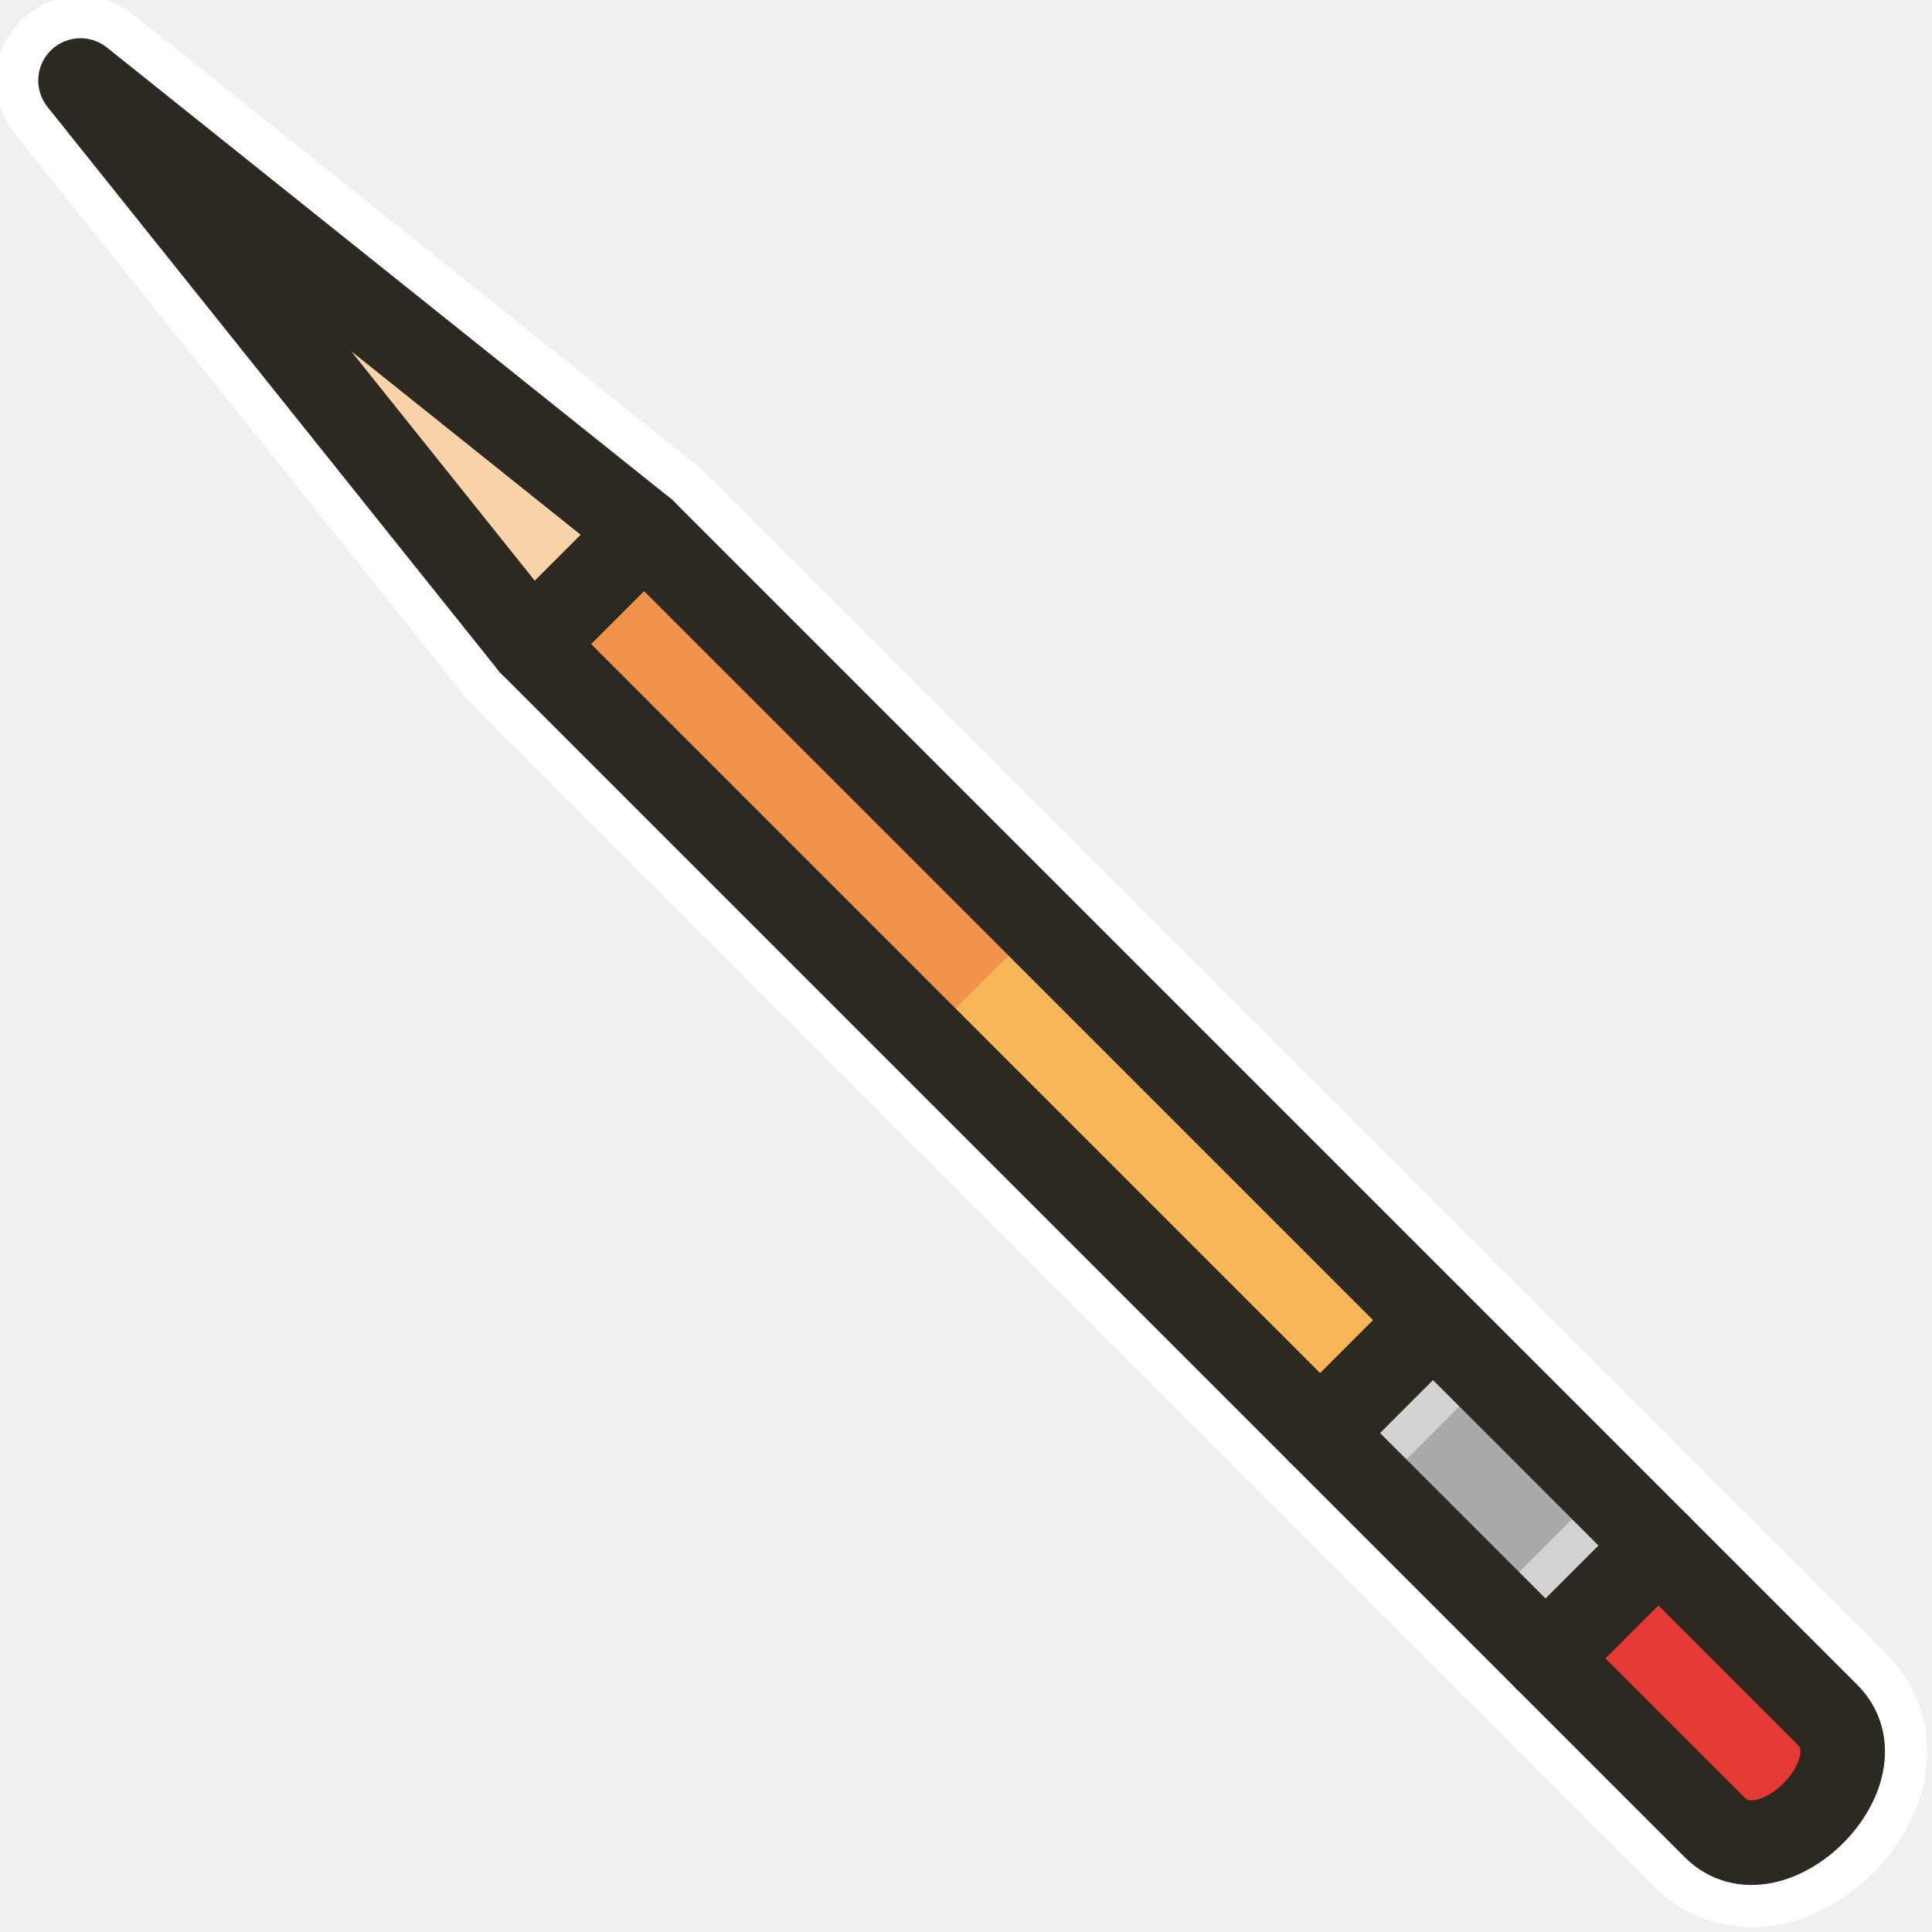
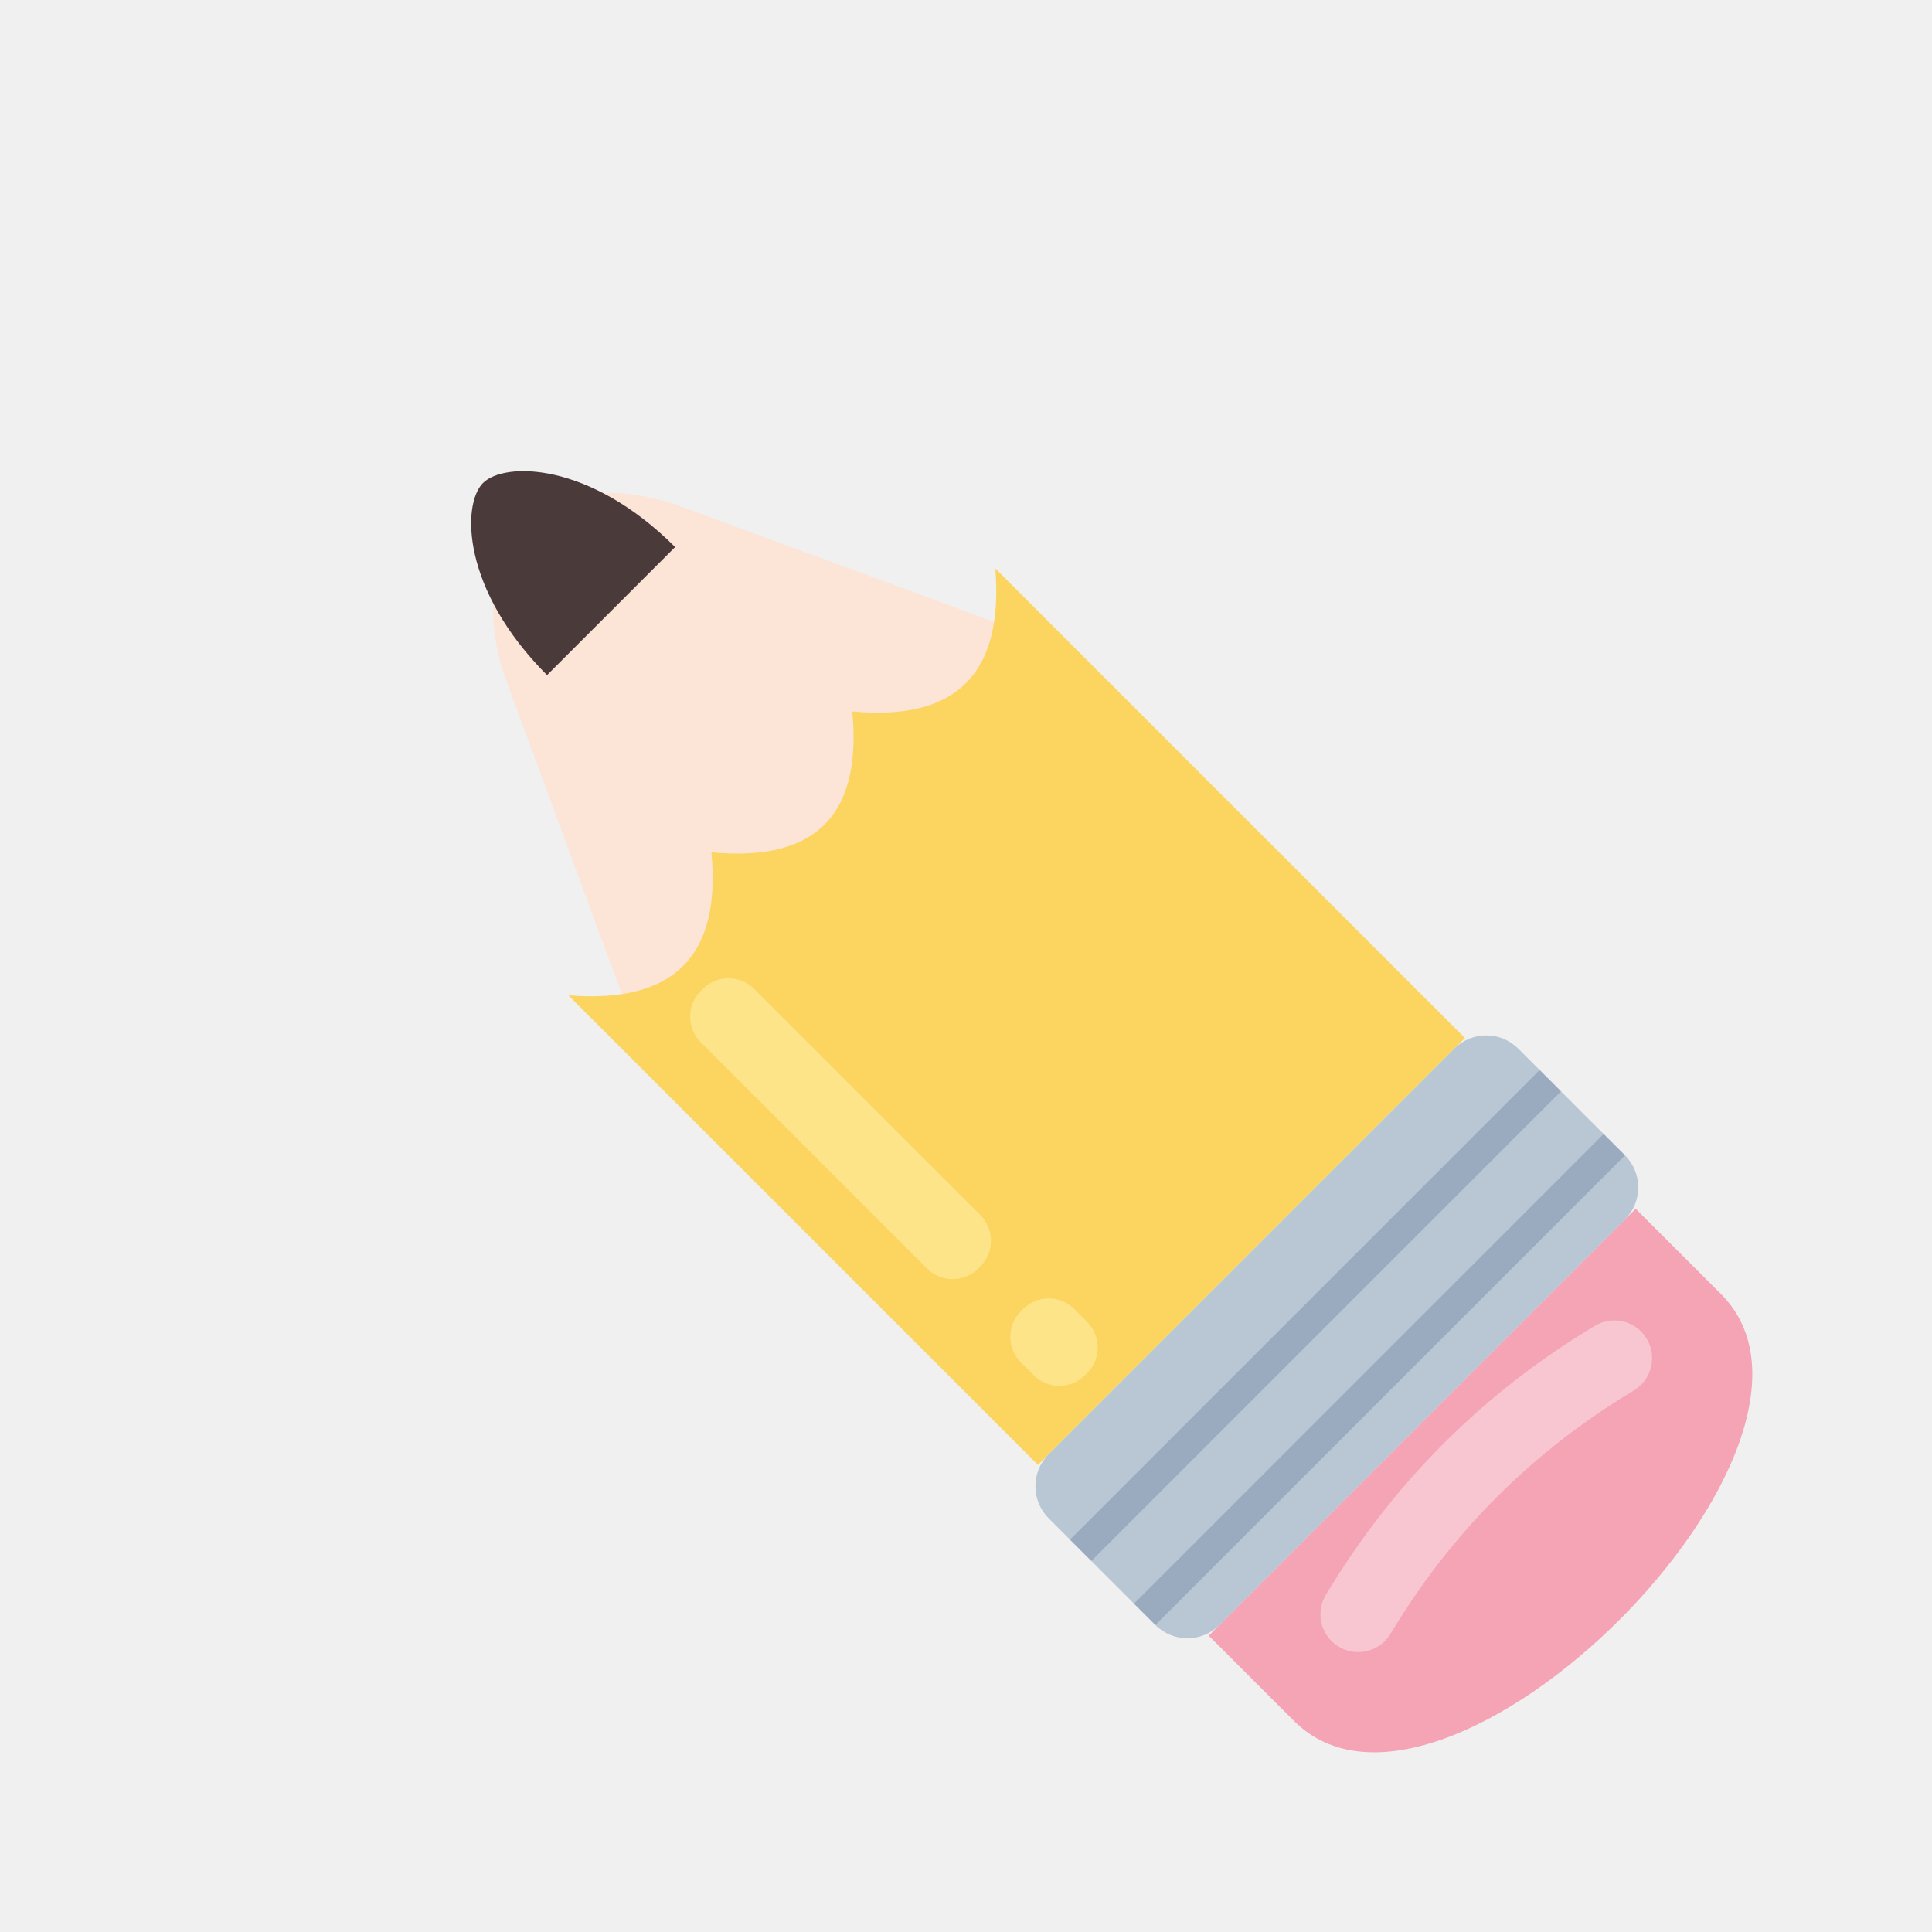
- <svg xmlns="http://www.w3.org/2000/svg" width="48" height="48" viewBox="0 0 48 48">
-   <g transform="translate(2, 2) scale(1.4)">
-     <g stroke="#ffffff" stroke-width="3" stroke-linejoin="round">
-       <polygon points="0,0 8,10 10,8" />
-       <polygon points="8,10 22,24 24,22 10,8" />
-       <polygon points="22,24 26,28 28,26 24,22" />
-       <path d="M 26 28 L 29 31 C 30 32 32 30 31 29 L 28 26 Z" />
-     </g>
-     <polygon points="0,0 8,10 10,8" fill="#F9D4A9" />
-     <polygon points="0,0 3,3.75 3.75,3" fill="#4A4A4A" />
-     <polygon points="8,10 22,24 24,22 10,8" fill="#F9B658" />
-     <polygon points="8,10 15,17 17,15 10,8" fill="#F1934B" />
-     <polygon points="22,24 26,28 28,26 24,22" fill="#D3D3D3" />
-     <polygon points="23,25 25,27 26.5,25.5 24.5,23.5" fill="#A9A9A9" />
-     <path d="M 26 28 L 29 31 C 30 32 32 30 31 29 L 28 26 Z" fill="#E53935" />
-     <g stroke="#2C2822" stroke-width="1.5" fill="none" stroke-linejoin="round">
-       <polygon points="0,0 8,10 10,8" />
-       <polygon points="8,10 22,24 24,22 10,8" />
-       <polygon points="22,24 26,28 28,26 24,22" />
-       <path d="M 26 28 L 29 31 C 30 32 32 30 31 29 L 28 26 Z" />
-     </g>
+ <svg xmlns="http://www.w3.org/2000/svg" width="64" height="64" viewBox="0 0 64 64">
+   <g transform="translate(16, 16) rotate(-45)">
+     <path d="M -10,18 L 10,18 L 4,5 C 2,1 -2,1 -4,5 Z" fill="#FCE4D6" />
+     <path d="M -3,6 L 3,6 C 3,2 1,0 0,0 C -1,0 -3,2 -3,6 Z" fill="#4A3B3A" />
+     <path d="M -10,36 L -10,14 Q -6.6,18 -3.3,14 Q 0,18 3.3,14 Q 6.6,18 10,14 L 10,36 Z" fill="#FCD561" />
+     <rect x="-8" y="17" width="2.5" height="13" rx="1.2" fill="#FDE488" />
+     <rect x="-8" y="32" width="2.5" height="3" rx="1.2" fill="#FDE488" />
+     <rect x="-11" y="36" width="22" height="8" rx="1.5" fill="#B9C6D3" />
+     <rect x="-11" y="38.5" width="22" height="1" fill="#9AAABF" />
+     <rect x="-11" y="41.5" width="22" height="1" fill="#9AAABF" />
+     <path d="M -10,44 L 10,44 L 10,48 C 10,55 -10,55 -10,48 Z" fill="#F4A4B5" />
+     <path d="M -6,47 C -2,46 2,46 6,47" stroke="#F8C6D1" stroke-width="2.5" stroke-linecap="round" fill="none" />
  </g>
</svg>
